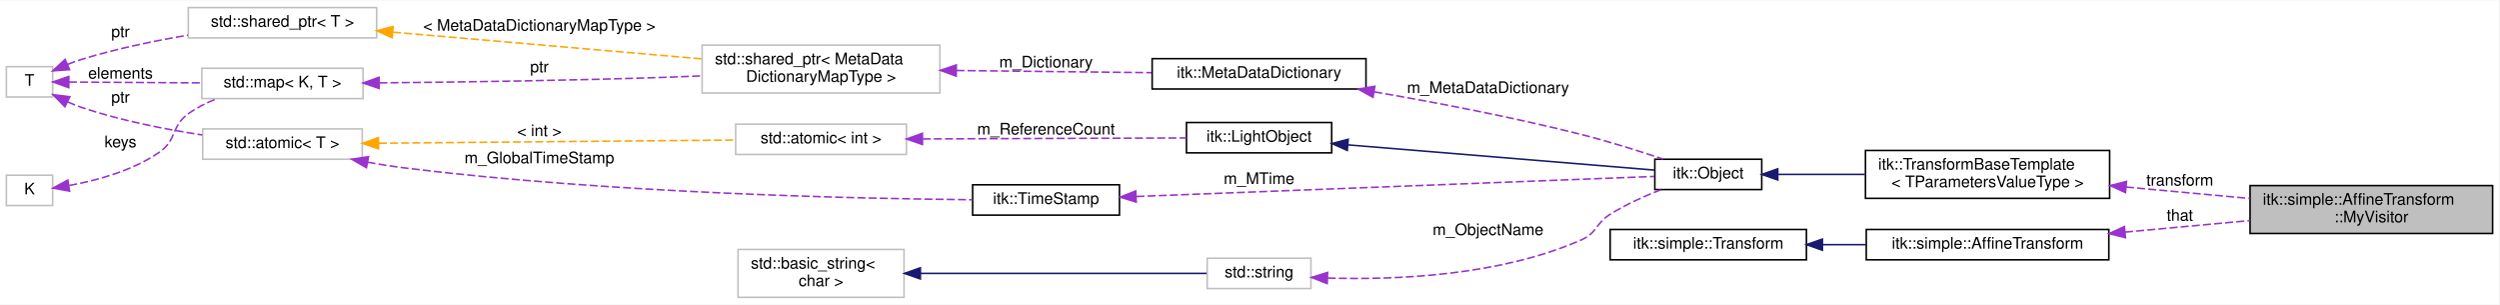
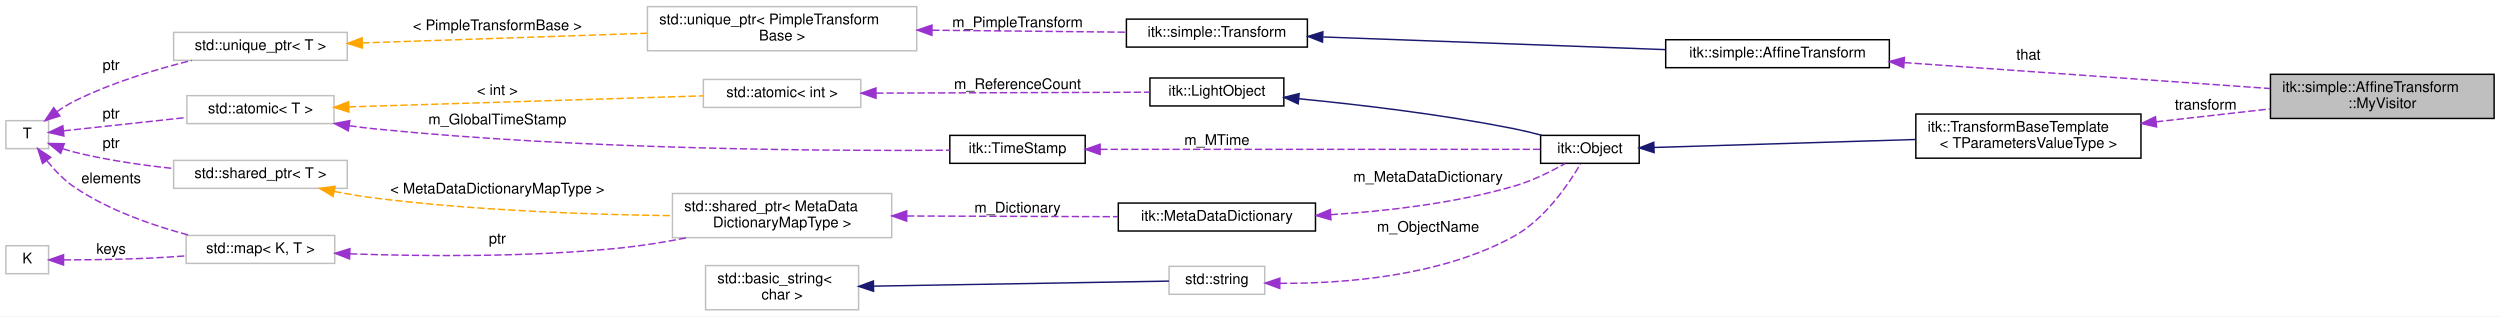
- <svg xmlns="http://www.w3.org/2000/svg" xmlns:xlink="http://www.w3.org/1999/xlink" width="1566pt" height="191pt" viewBox="0.00 0.00 1566.00 190.50">
-   <g id="graph0" class="graph" transform="scale(1 1) rotate(0) translate(4 186.5)">
-     <polygon fill="white" stroke="transparent" points="-4,4 -4,-186.5 1562,-186.5 1562,4 -4,4" />
+ <svg xmlns="http://www.w3.org/2000/svg" xmlns:xlink="http://www.w3.org/1999/xlink" width="1699pt" height="215pt" viewBox="0.00 0.00 1699.00 215.00">
+   <g id="graph0" class="graph" transform="scale(1 1) rotate(0) translate(4 211)">
+     <polygon fill="white" stroke="transparent" points="-4,4 -4,-211 1695,-211 1695,4 -4,4" />
    <g id="node1" class="node">
      <g id="a_node1">
        <a xlink:title=" ">
-           <polygon fill="#bfbfbf" stroke="black" points="1406,-40.5 1406,-70.5 1558,-70.5 1558,-40.5 1406,-40.5" />
-           <text text-anchor="start" x="1414" y="-58.5" font-family="Helvetica,sans-Serif" font-size="10.00">itk::simple::AffineTransform</text>
-           <text text-anchor="middle" x="1482" y="-47.5" font-family="Helvetica,sans-Serif" font-size="10.00">::MyVisitor</text>
+           <polygon fill="#bfbfbf" stroke="black" points="1539,-130.5 1539,-160.5 1691,-160.5 1691,-130.5 1539,-130.5" />
+           <text text-anchor="start" x="1547" y="-148.5" font-family="Helvetica,sans-Serif" font-size="10.00">itk::simple::AffineTransform</text>
+           <text text-anchor="middle" x="1615" y="-137.5" font-family="Helvetica,sans-Serif" font-size="10.00">::MyVisitor</text>
        </a>
      </g>
    </g>
    <g id="node2" class="node">
      <g id="a_node2">
        <a xlink:href="https://www.itk.org/Doxygen/html/classitk_1_1TransformBaseTemplate.html" xlink:title=" ">
-           <polygon fill="white" stroke="black" points="1165,-62.5 1165,-92.5 1318,-92.5 1318,-62.5 1165,-62.5" />
-           <text text-anchor="start" x="1173" y="-80.5" font-family="Helvetica,sans-Serif" font-size="10.00">itk::TransformBaseTemplate</text>
-           <text text-anchor="middle" x="1241.5" y="-69.5" font-family="Helvetica,sans-Serif" font-size="10.00">&lt; TParametersValueType &gt;</text>
+           <polygon fill="white" stroke="black" points="1298,-103.5 1298,-133.5 1451,-133.5 1451,-103.5 1298,-103.5" />
+           <text text-anchor="start" x="1306" y="-121.5" font-family="Helvetica,sans-Serif" font-size="10.00">itk::TransformBaseTemplate</text>
+           <text text-anchor="middle" x="1374.5" y="-110.5" font-family="Helvetica,sans-Serif" font-size="10.00">&lt; TParametersValueType &gt;</text>
        </a>
      </g>
    </g>
    <g id="edge1" class="edge">
-       <path fill="none" stroke="#9a32cd" stroke-dasharray="5,2" d="M1328.26,-69.59C1353.62,-67.25 1381.18,-64.71 1405.82,-62.44" />
-       <polygon fill="#9a32cd" stroke="#9a32cd" points="1327.93,-66.11 1318.29,-70.51 1328.57,-73.08 1327.93,-66.11" />
-       <text text-anchor="middle" x="1362" y="-70.5" font-family="Helvetica,sans-Serif" font-size="10.00"> transform</text>
+       <path fill="none" stroke="#9a32cd" stroke-dasharray="5,2" d="M1461.26,-128.21C1486.62,-131.08 1514.18,-134.2 1538.82,-136.99" />
+       <polygon fill="#9a32cd" stroke="#9a32cd" points="1461.62,-124.73 1451.29,-127.08 1460.83,-131.68 1461.62,-124.73" />
+       <text text-anchor="middle" x="1495" y="-136.5" font-family="Helvetica,sans-Serif" font-size="10.00"> transform</text>
    </g>
    <g id="node3" class="node">
      <g id="a_node3">
        <a xlink:href="https://www.itk.org/Doxygen/html/classitk_1_1Object.html" xlink:title=" ">
-           <polygon fill="white" stroke="black" points="1033,-68 1033,-87 1100,-87 1100,-68 1033,-68" />
-           <text text-anchor="middle" x="1066.5" y="-75" font-family="Helvetica,sans-Serif" font-size="10.00">itk::Object</text>
+           <polygon fill="white" stroke="black" points="1043,-100 1043,-119 1110,-119 1110,-100 1043,-100" />
+           <text text-anchor="middle" x="1076.5" y="-107" font-family="Helvetica,sans-Serif" font-size="10.00">itk::Object</text>
        </a>
      </g>
    </g>
    <g id="edge2" class="edge">
-       <path fill="none" stroke="midnightblue" d="M1110.39,-77.5C1126.82,-77.5 1146.09,-77.5 1164.69,-77.5" />
-       <polygon fill="midnightblue" stroke="midnightblue" points="1110.04,-74 1100.04,-77.5 1110.04,-81 1110.04,-74" />
+       <path fill="none" stroke="midnightblue" d="M1120.03,-110.79C1166.4,-112.2 1241.51,-114.49 1297.96,-116.2" />
+       <polygon fill="midnightblue" stroke="midnightblue" points="1120.13,-107.29 1110.02,-110.49 1119.91,-114.29 1120.13,-107.29" />
    </g>
    <g id="node4" class="node">
      <g id="a_node4">
        <a xlink:href="https://www.itk.org/Doxygen/html/classitk_1_1LightObject.html" xlink:title=" ">
-           <polygon fill="white" stroke="black" points="739.5,-91 739.5,-110 830.5,-110 830.5,-91 739.5,-91" />
-           <text text-anchor="middle" x="785" y="-98" font-family="Helvetica,sans-Serif" font-size="10.00">itk::LightObject</text>
+           <polygon fill="white" stroke="black" points="777.5,-139 777.5,-158 868.5,-158 868.5,-139 777.5,-139" />
+           <text text-anchor="middle" x="823" y="-146" font-family="Helvetica,sans-Serif" font-size="10.00">itk::LightObject</text>
        </a>
      </g>
    </g>
    <g id="edge3" class="edge">
-       <path fill="none" stroke="midnightblue" d="M840.9,-95.98C898.07,-91.28 985.74,-84.06 1032.85,-80.19" />
-       <polygon fill="midnightblue" stroke="midnightblue" points="840.28,-92.52 830.6,-96.83 840.85,-99.5 840.28,-92.52" />
+       <path fill="none" stroke="midnightblue" d="M878.58,-143.9C919.2,-139.94 975.88,-133.31 1025,-123.5 1031.16,-122.27 1037.66,-120.69 1043.88,-119.03" />
+       <polygon fill="midnightblue" stroke="midnightblue" points="878.23,-140.41 868.61,-144.84 878.9,-147.38 878.23,-140.41" />
    </g>
    <g id="node5" class="node">
      <g id="a_node5">
        <a xlink:title=" ">
-           <polygon fill="white" stroke="#bfbfbf" points="457,-90 457,-109 564,-109 564,-90 457,-90" />
-           <text text-anchor="middle" x="510.5" y="-97" font-family="Helvetica,sans-Serif" font-size="10.00">std::atomic&lt; int &gt;</text>
+           <polygon fill="white" stroke="#bfbfbf" points="474,-138 474,-157 581,-157 581,-138 474,-138" />
+           <text text-anchor="middle" x="527.5" y="-145" font-family="Helvetica,sans-Serif" font-size="10.00">std::atomic&lt; int &gt;</text>
        </a>
      </g>
    </g>
    <g id="edge4" class="edge">
-       <path fill="none" stroke="#9a32cd" stroke-dasharray="5,2" d="M574.18,-99.73C624.64,-99.92 694.33,-100.17 739.29,-100.34" />
-       <polygon fill="#9a32cd" stroke="#9a32cd" points="574.05,-96.23 564.04,-99.69 574.03,-103.23 574.05,-96.23" />
-       <text text-anchor="middle" x="651.5" y="-102.5" font-family="Helvetica,sans-Serif" font-size="10.00"> m_ReferenceCount</text>
+       <path fill="none" stroke="#9a32cd" stroke-dasharray="5,2" d="M591.46,-147.71C647.38,-147.91 727.72,-148.18 777.29,-148.35" />
+       <polygon fill="#9a32cd" stroke="#9a32cd" points="591.32,-144.21 581.31,-147.68 591.3,-151.21 591.32,-144.21" />
+       <text text-anchor="middle" x="687.5" y="-150.5" font-family="Helvetica,sans-Serif" font-size="10.00"> m_ReferenceCount</text>
    </g>
    <g id="node6" class="node">
      <g id="a_node6">
        <a xlink:title="STL class.">
-           <polygon fill="white" stroke="#bfbfbf" points="123,-87 123,-106 223,-106 223,-87 123,-87" />
-           <text text-anchor="middle" x="173" y="-94" font-family="Helvetica,sans-Serif" font-size="10.00">std::atomic&lt; T &gt;</text>
+           <polygon fill="white" stroke="#bfbfbf" points="123,-127 123,-146 223,-146 223,-127 123,-127" />
+           <text text-anchor="middle" x="173" y="-134" font-family="Helvetica,sans-Serif" font-size="10.00">std::atomic&lt; T &gt;</text>
        </a>
      </g>
    </g>
    <g id="edge5" class="edge">
-       <path fill="none" stroke="orange" stroke-dasharray="5,2" d="M233.38,-97.03C296.77,-97.6 396.25,-98.49 456.9,-99.03" />
-       <polygon fill="orange" stroke="orange" points="233.17,-93.53 223.14,-96.94 233.11,-100.53 233.17,-93.53" />
-       <text text-anchor="middle" x="334" y="-101.5" font-family="Helvetica,sans-Serif" font-size="10.00"> &lt; int &gt;</text>
+       <path fill="none" stroke="orange" stroke-dasharray="5,2" d="M233.04,-138.34C300.35,-140.44 409.37,-143.84 473.88,-145.86" />
+       <polygon fill="orange" stroke="orange" points="233.12,-134.84 223.01,-138.03 232.9,-141.84 233.12,-134.84" />
+       <text text-anchor="middle" x="334" y="-146.5" font-family="Helvetica,sans-Serif" font-size="10.00"> &lt; int &gt;</text>
    </g>
    <g id="node15" class="node">
      <g id="a_node15">
        <a xlink:href="https://www.itk.org/Doxygen/html/classitk_1_1TimeStamp.html" xlink:title=" ">
-           <polygon fill="white" stroke="black" points="605.5,-52 605.5,-71 697.5,-71 697.5,-52 605.5,-52" />
-           <text text-anchor="middle" x="651.5" y="-59" font-family="Helvetica,sans-Serif" font-size="10.00">itk::TimeStamp</text>
+           <polygon fill="white" stroke="black" points="641.5,-100 641.5,-119 733.5,-119 733.5,-100 641.5,-100" />
+           <text text-anchor="middle" x="687.5" y="-107" font-family="Helvetica,sans-Serif" font-size="10.00">itk::TimeStamp</text>
        </a>
      </g>
    </g>
    <g id="edge17" class="edge">
-       <path fill="none" stroke="#9a32cd" stroke-dasharray="5,2" d="M226.31,-85.14C234.22,-83.73 242.3,-82.45 250,-81.5 378.18,-65.74 530.88,-62.32 605.27,-61.63" />
-       <polygon fill="#9a32cd" stroke="#9a32cd" points="225.62,-81.71 216.43,-87 226.91,-88.59 225.62,-81.71" />
-       <text text-anchor="middle" x="334" y="-84.5" font-family="Helvetica,sans-Serif" font-size="10.00"> m_GlobalTimeStamp</text>
+       <path fill="none" stroke="#9a32cd" stroke-dasharray="5,2" d="M233.38,-125.54C238.98,-124.75 244.59,-124.05 250,-123.5 392.39,-109.11 562.1,-108.33 641.44,-108.91" />
+       <polygon fill="#9a32cd" stroke="#9a32cd" points="232.7,-122.1 223.33,-127.05 233.74,-129.02 232.7,-122.1" />
+       <text text-anchor="middle" x="334" y="-126.5" font-family="Helvetica,sans-Serif" font-size="10.00"> m_GlobalTimeStamp</text>
    </g>
    <g id="node7" class="node">
      <g id="a_node7">
        <a xlink:title=" ">
-           <polygon fill="white" stroke="#bfbfbf" points="0,-126 0,-145 29,-145 29,-126 0,-126" />
-           <text text-anchor="middle" x="14.5" y="-133" font-family="Helvetica,sans-Serif" font-size="10.00">T</text>
+           <polygon fill="white" stroke="#bfbfbf" points="0,-110 0,-129 29,-129 29,-110 0,-110" />
+           <text text-anchor="middle" x="14.5" y="-117" font-family="Helvetica,sans-Serif" font-size="10.00">T</text>
        </a>
      </g>
    </g>
    <g id="edge6" class="edge">
-       <path fill="none" stroke="#9a32cd" stroke-dasharray="5,2" d="M38.44,-122.9C41.27,-121.63 44.17,-120.46 47,-119.5 71.35,-111.27 99.43,-105.77 122.79,-102.21" />
-       <polygon fill="#9a32cd" stroke="#9a32cd" points="36.66,-119.88 29.24,-127.44 39.75,-126.16 36.66,-119.88" />
-       <text text-anchor="middle" x="71.5" y="-122.5" font-family="Helvetica,sans-Serif" font-size="10.00"> ptr</text>
+       <path fill="none" stroke="#9a32cd" stroke-dasharray="5,2" d="M39.23,-122.08C61.29,-124.47 94.84,-128.12 122.7,-131.14" />
+       <polygon fill="#9a32cd" stroke="#9a32cd" points="39.43,-118.58 29.11,-120.98 38.68,-125.54 39.43,-118.58" />
+       <text text-anchor="middle" x="71.5" y="-130.5" font-family="Helvetica,sans-Serif" font-size="10.00"> ptr</text>
    </g>
    <g id="node12" class="node">
      <g id="a_node12">
        <a xlink:title="STL class.">
-           <polygon fill="white" stroke="#bfbfbf" points="122.5,-125 122.5,-144 223.5,-144 223.5,-125 122.5,-125" />
-           <text text-anchor="middle" x="173" y="-132" font-family="Helvetica,sans-Serif" font-size="10.00">std::map&lt; K, T &gt;</text>
+           <polygon fill="white" stroke="#bfbfbf" points="122.5,-32 122.5,-51 223.5,-51 223.5,-32 122.5,-32" />
+           <text text-anchor="middle" x="173" y="-39" font-family="Helvetica,sans-Serif" font-size="10.00">std::map&lt; K, T &gt;</text>
        </a>
      </g>
    </g>
    <g id="edge13" class="edge">
-       <path fill="none" stroke="#9a32cd" stroke-dasharray="5,2" d="M39.19,-135.35C61.16,-135.21 94.54,-134.99 122.35,-134.82" />
-       <polygon fill="#9a32cd" stroke="#9a32cd" points="39.09,-131.85 29.11,-135.41 39.14,-138.85 39.09,-131.85" />
-       <text text-anchor="middle" x="71.5" y="-137.5" font-family="Helvetica,sans-Serif" font-size="10.00"> elements</text>
+       <path fill="none" stroke="#9a32cd" stroke-dasharray="5,2" d="M27.95,-101.66C33.2,-95.2 39.78,-88.31 47,-83.5 70.52,-67.82 100.44,-57.49 125.11,-51" />
+       <polygon fill="#9a32cd" stroke="#9a32cd" points="24.91,-99.88 21.67,-109.97 30.49,-104.1 24.91,-99.88" />
+       <text text-anchor="middle" x="71.5" y="-86.5" font-family="Helvetica,sans-Serif" font-size="10.00"> elements</text>
    </g>
    <g id="node14" class="node">
      <g id="a_node14">
        <a xlink:title="STL class.">
-           <polygon fill="white" stroke="#bfbfbf" points="114,-163 114,-182 232,-182 232,-163 114,-163" />
-           <text text-anchor="middle" x="173" y="-170" font-family="Helvetica,sans-Serif" font-size="10.00">std::shared_ptr&lt; T &gt;</text>
+           <polygon fill="white" stroke="#bfbfbf" points="114,-83 114,-102 232,-102 232,-83 114,-83" />
+           <text text-anchor="middle" x="173" y="-90" font-family="Helvetica,sans-Serif" font-size="10.00">std::shared_ptr&lt; T &gt;</text>
        </a>
      </g>
    </g>
    <g id="edge15" class="edge">
-       <path fill="none" stroke="#9a32cd" stroke-dasharray="5,2" d="M38.37,-146.41C41.23,-147.56 44.16,-148.62 47,-149.5 68.4,-156.12 92.48,-161.11 113.75,-164.71" />
-       <polygon fill="#9a32cd" stroke="#9a32cd" points="39.6,-143.13 29.03,-142.36 36.81,-149.55 39.6,-143.13" />
+       <path fill="none" stroke="#9a32cd" stroke-dasharray="5,2" d="M38.69,-109.94C41.46,-109.02 44.27,-108.17 47,-107.5 68.54,-102.19 92.65,-98.73 113.9,-96.49" />
+       <polygon fill="#9a32cd" stroke="#9a32cd" points="37.23,-106.75 29.07,-113.5 39.66,-113.31 37.23,-106.75" />
+       <text text-anchor="middle" x="71.5" y="-110.5" font-family="Helvetica,sans-Serif" font-size="10.00"> ptr</text>
+     </g>
+     <g id="node19" class="node">
+       <g id="a_node19">
+         <a xlink:title="STL class.">
+           <polygon fill="white" stroke="#bfbfbf" points="114,-170 114,-189 232,-189 232,-170 114,-170" />
+           <text text-anchor="middle" x="173" y="-177" font-family="Helvetica,sans-Serif" font-size="10.00">std::unique_ptr&lt; T &gt;</text>
+         </a>
+       </g>
+     </g>
+     <g id="edge22" class="edge">
+       <path fill="none" stroke="#9a32cd" stroke-dasharray="5,2" d="M34.6,-135.03C38.55,-137.77 42.79,-140.42 47,-142.5 72.05,-154.89 102.03,-163.94 126.34,-169.98" />
+       <polygon fill="#9a32cd" stroke="#9a32cd" points="36.67,-132.2 26.56,-129.03 32.48,-137.81 36.67,-132.2" />
      <text text-anchor="middle" x="71.5" y="-163.5" font-family="Helvetica,sans-Serif" font-size="10.00"> ptr</text>
    </g>
    <g id="node8" class="node">
      <g id="a_node8">
        <a xlink:title="STL class.">
-           <polygon fill="white" stroke="#bfbfbf" points="752.5,-6 752.5,-25 817.5,-25 817.5,-6 752.5,-6" />
-           <text text-anchor="middle" x="785" y="-13" font-family="Helvetica,sans-Serif" font-size="10.00">std::string</text>
+           <polygon fill="white" stroke="#bfbfbf" points="790.5,-11 790.5,-30 855.5,-30 855.5,-11 790.5,-11" />
+           <text text-anchor="middle" x="823" y="-18" font-family="Helvetica,sans-Serif" font-size="10.00">std::string</text>
        </a>
      </g>
    </g>
    <g id="edge7" class="edge">
-       <path fill="none" stroke="#9a32cd" stroke-dasharray="5,2" d="M827.97,-12.59C870.01,-11.31 935.65,-13.85 987,-36.5 996.79,-40.82 995.93,-46.82 1005,-52.5 1014.83,-58.65 1026.43,-63.87 1036.83,-67.92" />
-       <polygon fill="#9a32cd" stroke="#9a32cd" points="827.67,-9.1 817.82,-12.98 827.95,-16.09 827.67,-9.1" />
-       <text text-anchor="middle" x="928.5" y="-39.5" font-family="Helvetica,sans-Serif" font-size="10.00"> m_ObjectName</text>
+       <path fill="none" stroke="#9a32cd" stroke-dasharray="5,2" d="M865.8,-18.46C908.44,-18.21 975.24,-22.96 1025,-50.5 1046,-62.12 1062.21,-86.11 1070.14,-99.64" />
+       <polygon fill="#9a32cd" stroke="#9a32cd" points="865.71,-14.97 855.77,-18.62 865.82,-21.96 865.71,-14.97" />
+       <text text-anchor="middle" x="966.5" y="-53.5" font-family="Helvetica,sans-Serif" font-size="10.00"> m_ObjectName</text>
    </g>
    <g id="node9" class="node">
      <g id="a_node9">
        <a xlink:title="STL class.">
-           <polygon fill="white" stroke="#bfbfbf" points="458.5,-0.5 458.5,-30.5 562.5,-30.5 562.5,-0.5 458.5,-0.5" />
-           <text text-anchor="start" x="466.5" y="-18.5" font-family="Helvetica,sans-Serif" font-size="10.00">std::basic_string&lt;</text>
-           <text text-anchor="middle" x="510.5" y="-7.5" font-family="Helvetica,sans-Serif" font-size="10.00"> char &gt;</text>
+           <polygon fill="white" stroke="#bfbfbf" points="475.5,-0.5 475.5,-30.5 579.5,-30.5 579.5,-0.5 475.5,-0.5" />
+           <text text-anchor="start" x="483.5" y="-18.5" font-family="Helvetica,sans-Serif" font-size="10.00">std::basic_string&lt;</text>
+           <text text-anchor="middle" x="527.5" y="-7.5" font-family="Helvetica,sans-Serif" font-size="10.00"> char &gt;</text>
        </a>
      </g>
    </g>
    <g id="edge8" class="edge">
-       <path fill="none" stroke="midnightblue" d="M572.85,-15.5C628.49,-15.5 708.3,-15.5 752.14,-15.5" />
-       <polygon fill="midnightblue" stroke="midnightblue" points="572.76,-12 562.76,-15.5 572.76,-19 572.76,-12" />
+       <path fill="none" stroke="midnightblue" d="M589.93,-16.55C651.13,-17.59 742.67,-19.15 790.43,-19.96" />
+       <polygon fill="midnightblue" stroke="midnightblue" points="589.68,-13.04 579.62,-16.37 589.56,-20.04 589.68,-13.04" />
    </g>
    <g id="node10" class="node">
      <g id="a_node10">
        <a xlink:href="https://www.itk.org/Doxygen/html/classitk_1_1MetaDataDictionary.html" xlink:title=" ">
-           <polygon fill="white" stroke="black" points="718,-131 718,-150 852,-150 852,-131 718,-131" />
-           <text text-anchor="middle" x="785" y="-138" font-family="Helvetica,sans-Serif" font-size="10.00">itk::MetaDataDictionary</text>
+           <polygon fill="white" stroke="black" points="756,-54 756,-73 890,-73 890,-54 756,-54" />
+           <text text-anchor="middle" x="823" y="-61" font-family="Helvetica,sans-Serif" font-size="10.00">itk::MetaDataDictionary</text>
        </a>
      </g>
    </g>
    <g id="edge9" class="edge">
-       <path fill="none" stroke="#9a32cd" stroke-dasharray="5,2" d="M857.23,-129.21C895.87,-122.53 944.33,-113.29 987,-102.5 1004.19,-98.15 1023.15,-92.15 1038.13,-87.12" />
-       <polygon fill="#9a32cd" stroke="#9a32cd" points="856.38,-125.8 847.11,-130.93 857.56,-132.7 856.38,-125.8" />
-       <text text-anchor="middle" x="928.5" y="-128.5" font-family="Helvetica,sans-Serif" font-size="10.00"> m_MetaDataDictionary</text>
+       <path fill="none" stroke="#9a32cd" stroke-dasharray="5,2" d="M900.3,-65.11C938.38,-67.5 984.78,-72.85 1025,-84.5 1037.22,-88.04 1050.05,-94.43 1059.72,-99.86" />
+       <polygon fill="#9a32cd" stroke="#9a32cd" points="900.49,-61.61 890.31,-64.53 900.09,-68.6 900.49,-61.61" />
+       <text text-anchor="middle" x="966.5" y="-87.5" font-family="Helvetica,sans-Serif" font-size="10.00"> m_MetaDataDictionary</text>
    </g>
    <g id="node11" class="node">
      <g id="a_node11">
        <a xlink:title=" ">
-           <polygon fill="white" stroke="#bfbfbf" points="436,-128.5 436,-158.5 585,-158.5 585,-128.5 436,-128.5" />
-           <text text-anchor="start" x="444" y="-146.5" font-family="Helvetica,sans-Serif" font-size="10.00">std::shared_ptr&lt; MetaData</text>
-           <text text-anchor="middle" x="510.5" y="-135.5" font-family="Helvetica,sans-Serif" font-size="10.00">DictionaryMapType &gt;</text>
+           <polygon fill="white" stroke="#bfbfbf" points="453,-49.5 453,-79.5 602,-79.5 602,-49.5 453,-49.5" />
+           <text text-anchor="start" x="461" y="-67.5" font-family="Helvetica,sans-Serif" font-size="10.00">std::shared_ptr&lt; MetaData</text>
+           <text text-anchor="middle" x="527.5" y="-56.5" font-family="Helvetica,sans-Serif" font-size="10.00">DictionaryMapType &gt;</text>
        </a>
      </g>
    </g>
    <g id="edge10" class="edge">
-       <path fill="none" stroke="#9a32cd" stroke-dasharray="5,2" d="M595.34,-142.58C634.65,-142.14 680.82,-141.64 717.65,-141.23" />
-       <polygon fill="#9a32cd" stroke="#9a32cd" points="595.2,-139.08 585.24,-142.69 595.28,-146.08 595.2,-139.08" />
-       <text text-anchor="middle" x="651.5" y="-144.5" font-family="Helvetica,sans-Serif" font-size="10.00"> m_Dictionary</text>
+       <path fill="none" stroke="#9a32cd" stroke-dasharray="5,2" d="M612.33,-64.21C657.86,-64.06 713.35,-63.87 755.81,-63.73" />
+       <polygon fill="#9a32cd" stroke="#9a32cd" points="612.17,-60.71 602.18,-64.25 612.2,-67.71 612.17,-60.71" />
+       <text text-anchor="middle" x="687.5" y="-66.5" font-family="Helvetica,sans-Serif" font-size="10.00"> m_Dictionary</text>
    </g>
    <g id="edge11" class="edge">
-       <path fill="none" stroke="#9a32cd" stroke-dasharray="5,2" d="M233.74,-134.84C283.15,-135.28 355.15,-136.27 418,-138.5 423.72,-138.7 429.65,-138.95 435.6,-139.22" />
-       <polygon fill="#9a32cd" stroke="#9a32cd" points="233.58,-131.34 223.55,-134.76 233.52,-138.34 233.58,-131.34" />
-       <text text-anchor="middle" x="334" y="-141.5" font-family="Helvetica,sans-Serif" font-size="10.00"> ptr</text>
+       <path fill="none" stroke="#9a32cd" stroke-dasharray="5,2" d="M233.9,-38.49C283.4,-36.78 355.45,-36.09 418,-42.5 432.72,-44.01 448.4,-46.6 463.14,-49.49" />
+       <polygon fill="#9a32cd" stroke="#9a32cd" points="233.55,-35 223.69,-38.87 233.81,-41.99 233.55,-35" />
+       <text text-anchor="middle" x="334" y="-45.5" font-family="Helvetica,sans-Serif" font-size="10.00"> ptr</text>
    </g>
    <g id="node13" class="node">
      <g id="a_node13">
        <a xlink:title=" ">
-           <polygon fill="white" stroke="#bfbfbf" points="0,-58 0,-77 29,-77 29,-58 0,-58" />
-           <text text-anchor="middle" x="14.5" y="-65" font-family="Helvetica,sans-Serif" font-size="10.00">K</text>
+           <polygon fill="white" stroke="#bfbfbf" points="0,-25 0,-44 29,-44 29,-25 0,-25" />
+           <text text-anchor="middle" x="14.5" y="-32" font-family="Helvetica,sans-Serif" font-size="10.00">K</text>
        </a>
      </g>
    </g>
    <g id="edge12" class="edge">
-       <path fill="none" stroke="#9a32cd" stroke-dasharray="5,2" d="M39.39,-70.56C56.39,-73.65 79.12,-79.74 96,-91.5 106.94,-99.12 103.16,-107.73 114,-115.5 119.34,-119.33 125.49,-122.42 131.76,-124.9" />
-       <polygon fill="#9a32cd" stroke="#9a32cd" points="39.59,-67.04 29.17,-68.92 38.49,-73.96 39.59,-67.04" />
-       <text text-anchor="middle" x="71.5" y="-94.5" font-family="Helvetica,sans-Serif" font-size="10.00"> keys</text>
+       <path fill="none" stroke="#9a32cd" stroke-dasharray="5,2" d="M39.29,-34.38C55.32,-34.4 76.94,-34.63 96,-35.5 104.46,-35.89 113.44,-36.45 122.15,-37.09" />
+       <polygon fill="#9a32cd" stroke="#9a32cd" points="39.18,-30.88 29.18,-34.39 39.19,-37.88 39.18,-30.88" />
+       <text text-anchor="middle" x="71.5" y="-38.5" font-family="Helvetica,sans-Serif" font-size="10.00"> keys</text>
    </g>
    <g id="edge14" class="edge">
-       <path fill="none" stroke="orange" stroke-dasharray="5,2" d="M242.27,-166.6C298.5,-161.74 378.06,-154.86 435.74,-149.88" />
-       <polygon fill="orange" stroke="orange" points="241.72,-163.13 232.06,-167.48 242.32,-170.11 241.72,-163.13" />
-       <text text-anchor="middle" x="334" y="-167.5" font-family="Helvetica,sans-Serif" font-size="10.00"> &lt; MetaDataDictionaryMapType &gt;</text>
+       <path fill="none" stroke="orange" stroke-dasharray="5,2" d="M223.11,-80.93C232.01,-79.19 241.25,-77.6 250,-76.5 318.41,-67.87 397,-65.15 452.87,-64.42" />
+       <polygon fill="orange" stroke="orange" points="222.33,-77.52 213.24,-82.96 223.74,-84.38 222.33,-77.52" />
+       <text text-anchor="middle" x="334" y="-79.5" font-family="Helvetica,sans-Serif" font-size="10.00"> &lt; MetaDataDictionaryMapType &gt;</text>
    </g>
    <g id="edge16" class="edge">
-       <path fill="none" stroke="#9a32cd" stroke-dasharray="5,2" d="M708.13,-63.66C795.52,-67.04 962.24,-73.5 1032.73,-76.23" />
-       <polygon fill="#9a32cd" stroke="#9a32cd" points="708.01,-60.15 697.88,-63.26 707.74,-67.14 708.01,-60.15" />
-       <text text-anchor="middle" x="785" y="-71.5" font-family="Helvetica,sans-Serif" font-size="10.00"> m_MTime</text>
+       <path fill="none" stroke="#9a32cd" stroke-dasharray="5,2" d="M743.77,-109.5C825.69,-109.5 976.76,-109.5 1042.97,-109.5" />
+       <polygon fill="#9a32cd" stroke="#9a32cd" points="743.65,-106 733.65,-109.5 743.65,-113 743.65,-106" />
+       <text text-anchor="middle" x="823" y="-112.5" font-family="Helvetica,sans-Serif" font-size="10.00"> m_MTime</text>
    </g>
    <g id="node16" class="node">
      <g id="a_node16">
        <a xlink:href="classitk_1_1simple_1_1AffineTransform.html" target="_top" xlink:title="An affine transformation about a fixed center with translation for a 2D or 3D coordinate.">
-           <polygon fill="white" stroke="black" points="1165.5,-24 1165.5,-43 1317.5,-43 1317.5,-24 1165.5,-24" />
-           <text text-anchor="middle" x="1241.5" y="-31" font-family="Helvetica,sans-Serif" font-size="10.00">itk::simple::AffineTransform</text>
+           <polygon fill="white" stroke="black" points="1128,-165 1128,-184 1280,-184 1280,-165 1128,-165" />
+           <text text-anchor="middle" x="1204" y="-172" font-family="Helvetica,sans-Serif" font-size="10.00">itk::simple::AffineTransform</text>
        </a>
      </g>
    </g>
    <g id="edge18" class="edge">
-       <path fill="none" stroke="#9a32cd" stroke-dasharray="5,2" d="M1327.67,-41.36C1353.2,-43.71 1381,-46.28 1405.83,-48.57" />
-       <polygon fill="#9a32cd" stroke="#9a32cd" points="1327.91,-37.86 1317.64,-40.43 1327.27,-44.83 1327.91,-37.86" />
-       <text text-anchor="middle" x="1362" y="-48.5" font-family="Helvetica,sans-Serif" font-size="10.00"> that</text>
+       <path fill="none" stroke="#9a32cd" stroke-dasharray="5,2" d="M1290.15,-168.46C1363.53,-163.26 1468.43,-155.82 1538.77,-150.83" />
+       <polygon fill="#9a32cd" stroke="#9a32cd" points="1289.74,-164.98 1280.02,-169.18 1290.24,-171.96 1289.74,-164.98" />
+       <text text-anchor="middle" x="1374.5" y="-170.5" font-family="Helvetica,sans-Serif" font-size="10.00"> that</text>
    </g>
    <g id="node17" class="node">
      <g id="a_node17">
        <a xlink:href="classitk_1_1simple_1_1Transform.html" target="_top" xlink:title="A simplified wrapper around a variety of ITK transforms.">
-           <polygon fill="white" stroke="black" points="1005,-24 1005,-43 1128,-43 1128,-24 1005,-24" />
-           <text text-anchor="middle" x="1066.5" y="-31" font-family="Helvetica,sans-Serif" font-size="10.00">itk::simple::Transform</text>
+           <polygon fill="white" stroke="black" points="761.5,-179 761.5,-198 884.5,-198 884.5,-179 761.5,-179" />
+           <text text-anchor="middle" x="823" y="-186" font-family="Helvetica,sans-Serif" font-size="10.00">itk::simple::Transform</text>
        </a>
      </g>
    </g>
    <g id="edge19" class="edge">
-       <path fill="none" stroke="midnightblue" d="M1138.06,-33.5C1147.08,-33.5 1156.34,-33.5 1165.42,-33.5" />
-       <polygon fill="midnightblue" stroke="midnightblue" points="1138.01,-30 1128.01,-33.5 1138.01,-37 1138.01,-30" />
+       <path fill="none" stroke="midnightblue" d="M895.26,-185.87C961.66,-183.41 1060.31,-179.77 1127.91,-177.27" />
+       <polygon fill="midnightblue" stroke="midnightblue" points="894.76,-182.38 884.89,-186.25 895.02,-189.38 894.76,-182.38" />
+     </g>
+     <g id="node18" class="node">
+       <g id="a_node18">
+         <a xlink:title=" ">
+           <polygon fill="white" stroke="#bfbfbf" points="436,-176.5 436,-206.5 619,-206.5 619,-176.5 436,-176.5" />
+           <text text-anchor="start" x="444" y="-194.5" font-family="Helvetica,sans-Serif" font-size="10.00">std::unique_ptr&lt; PimpleTransform</text>
+           <text text-anchor="middle" x="527.5" y="-183.5" font-family="Helvetica,sans-Serif" font-size="10.00">Base &gt;</text>
+         </a>
+       </g>
+     </g>
+     <g id="edge20" class="edge">
+       <path fill="none" stroke="#9a32cd" stroke-dasharray="5,2" d="M629.48,-190.47C673.33,-190.02 723.24,-189.51 761.25,-189.12" />
+       <polygon fill="#9a32cd" stroke="#9a32cd" points="629.32,-186.97 619.36,-190.57 629.39,-193.97 629.32,-186.97" />
+       <text text-anchor="middle" x="687.5" y="-192.5" font-family="Helvetica,sans-Serif" font-size="10.00"> m_PimpleTransform</text>
+     </g>
+     <g id="edge21" class="edge">
+       <path fill="none" stroke="orange" stroke-dasharray="5,2" d="M242.22,-181.82C297.33,-183.7 375.38,-186.36 435.76,-188.41" />
+       <polygon fill="orange" stroke="orange" points="242.32,-178.32 232.21,-181.48 242.08,-185.32 242.32,-178.32" />
+       <text text-anchor="middle" x="334" y="-190.5" font-family="Helvetica,sans-Serif" font-size="10.00"> &lt; PimpleTransformBase &gt;</text>
    </g>
  </g>
</svg>
